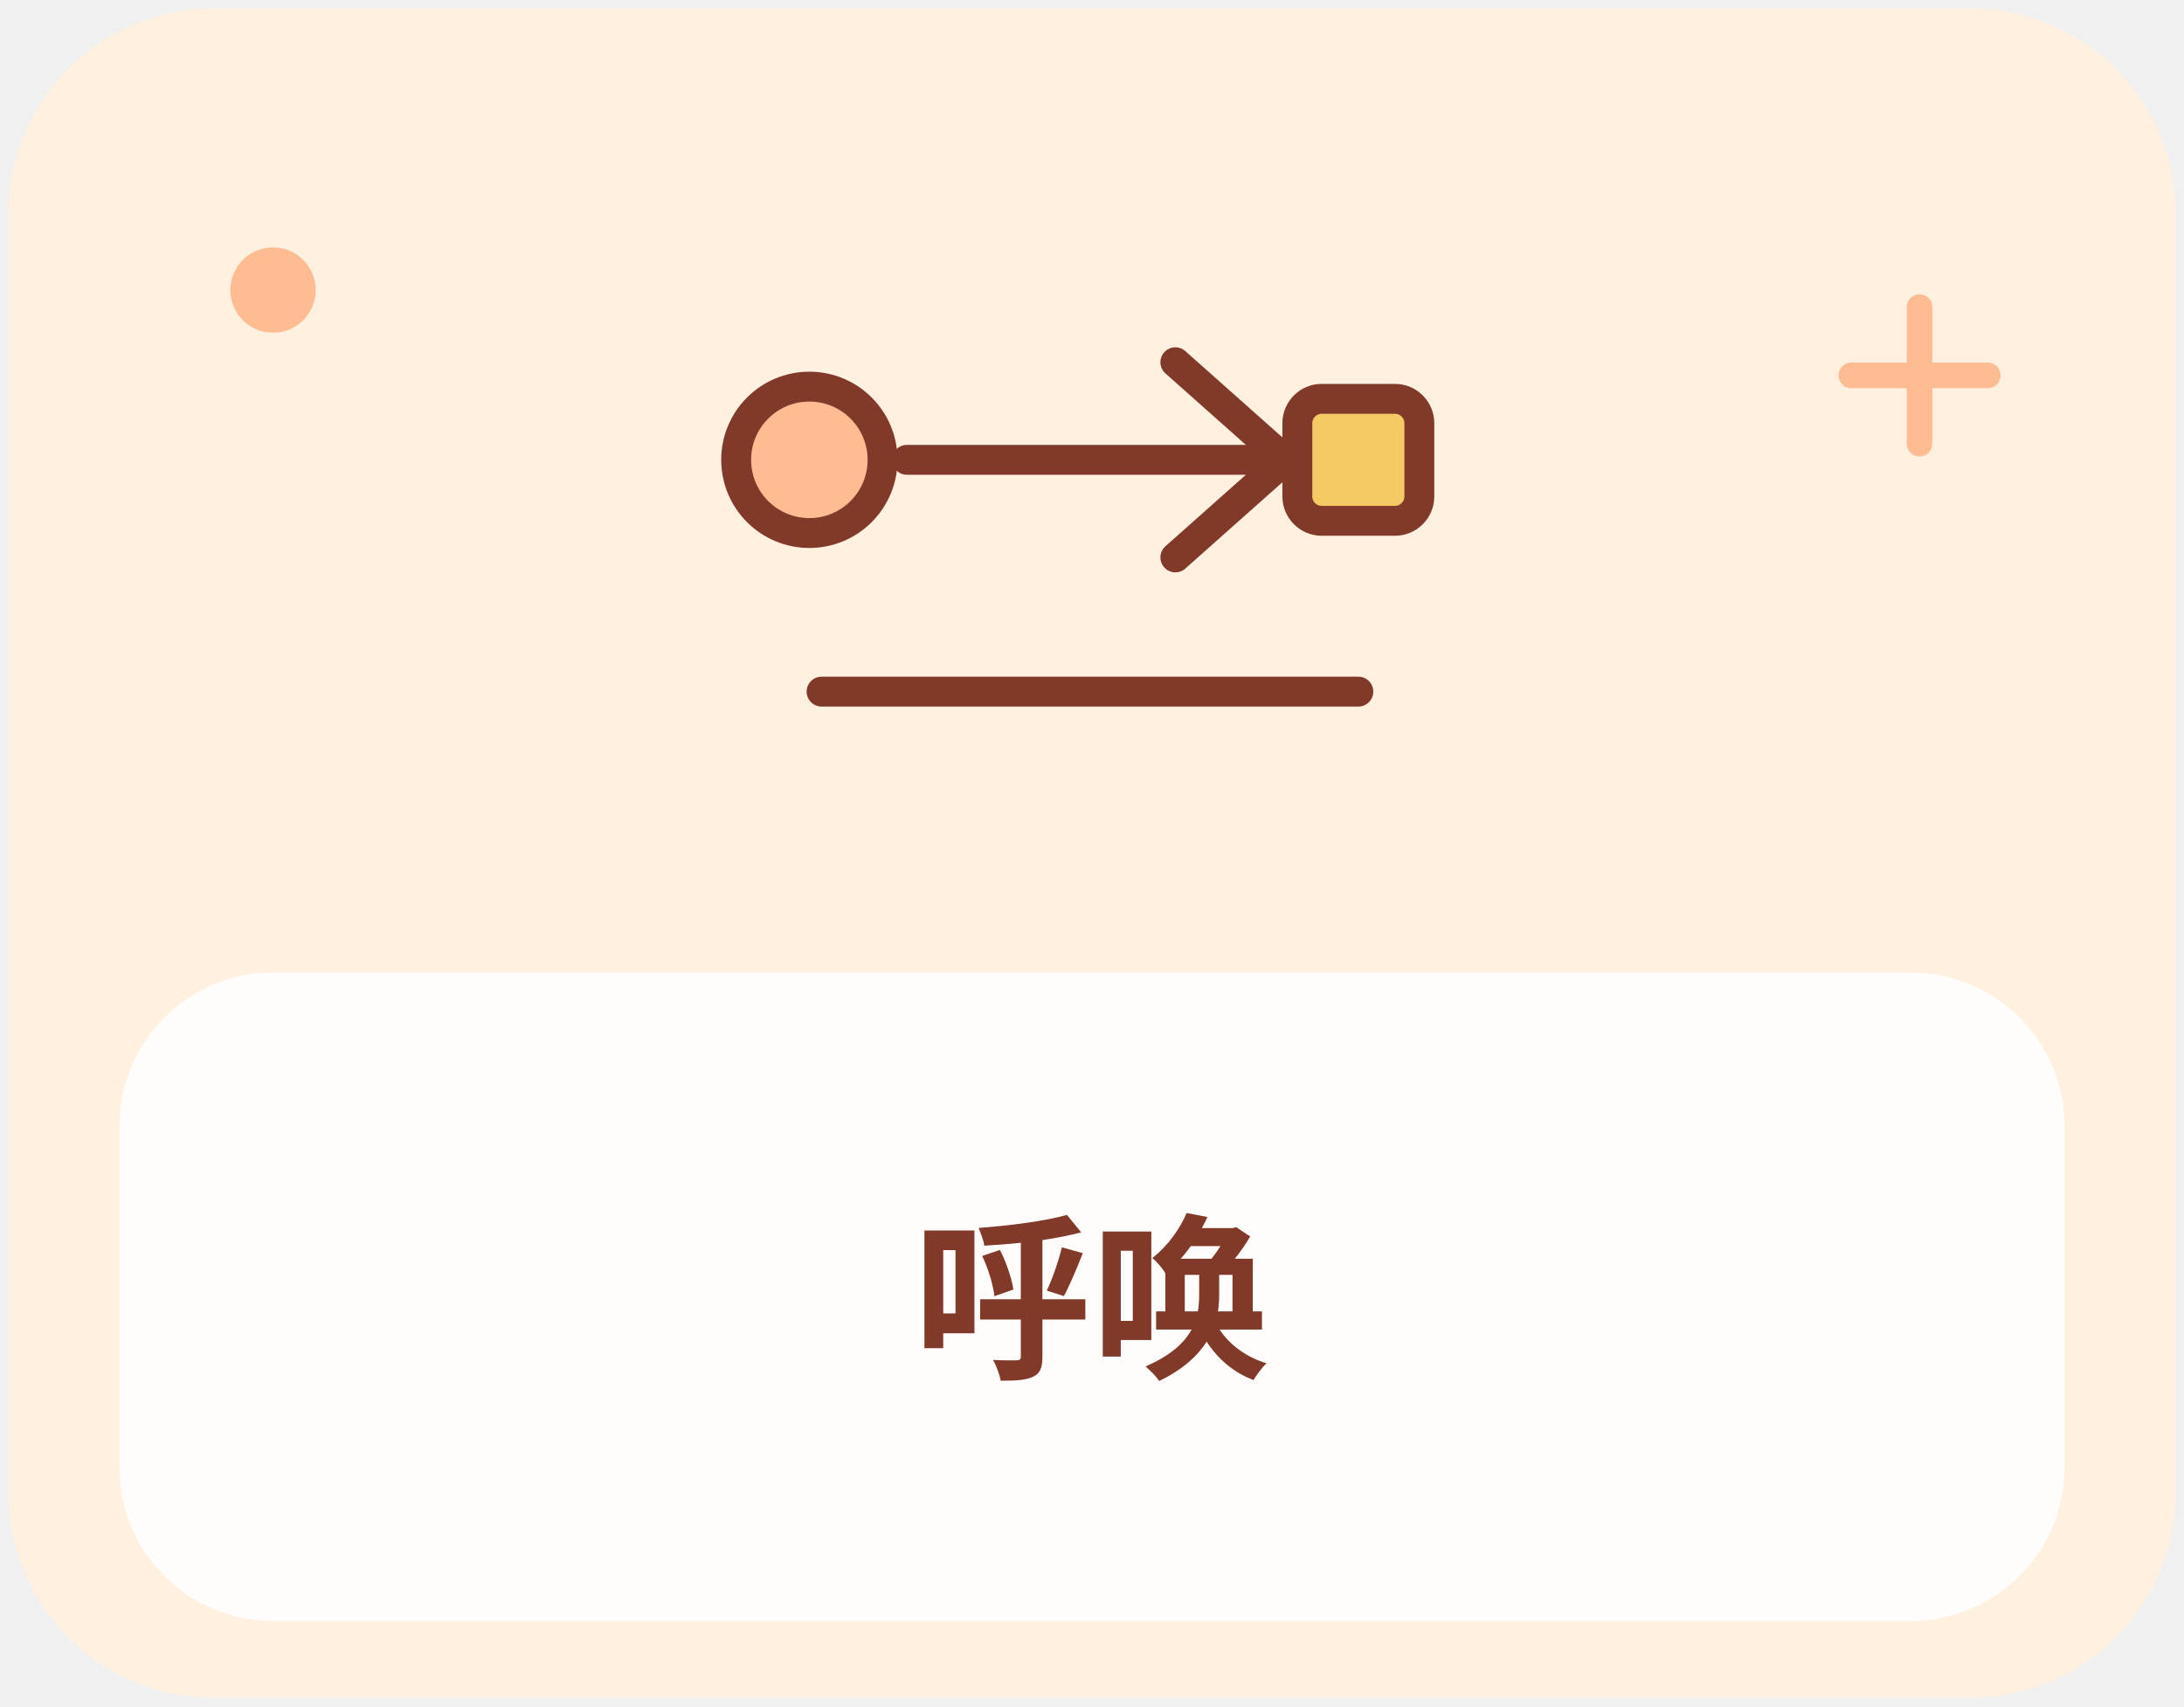
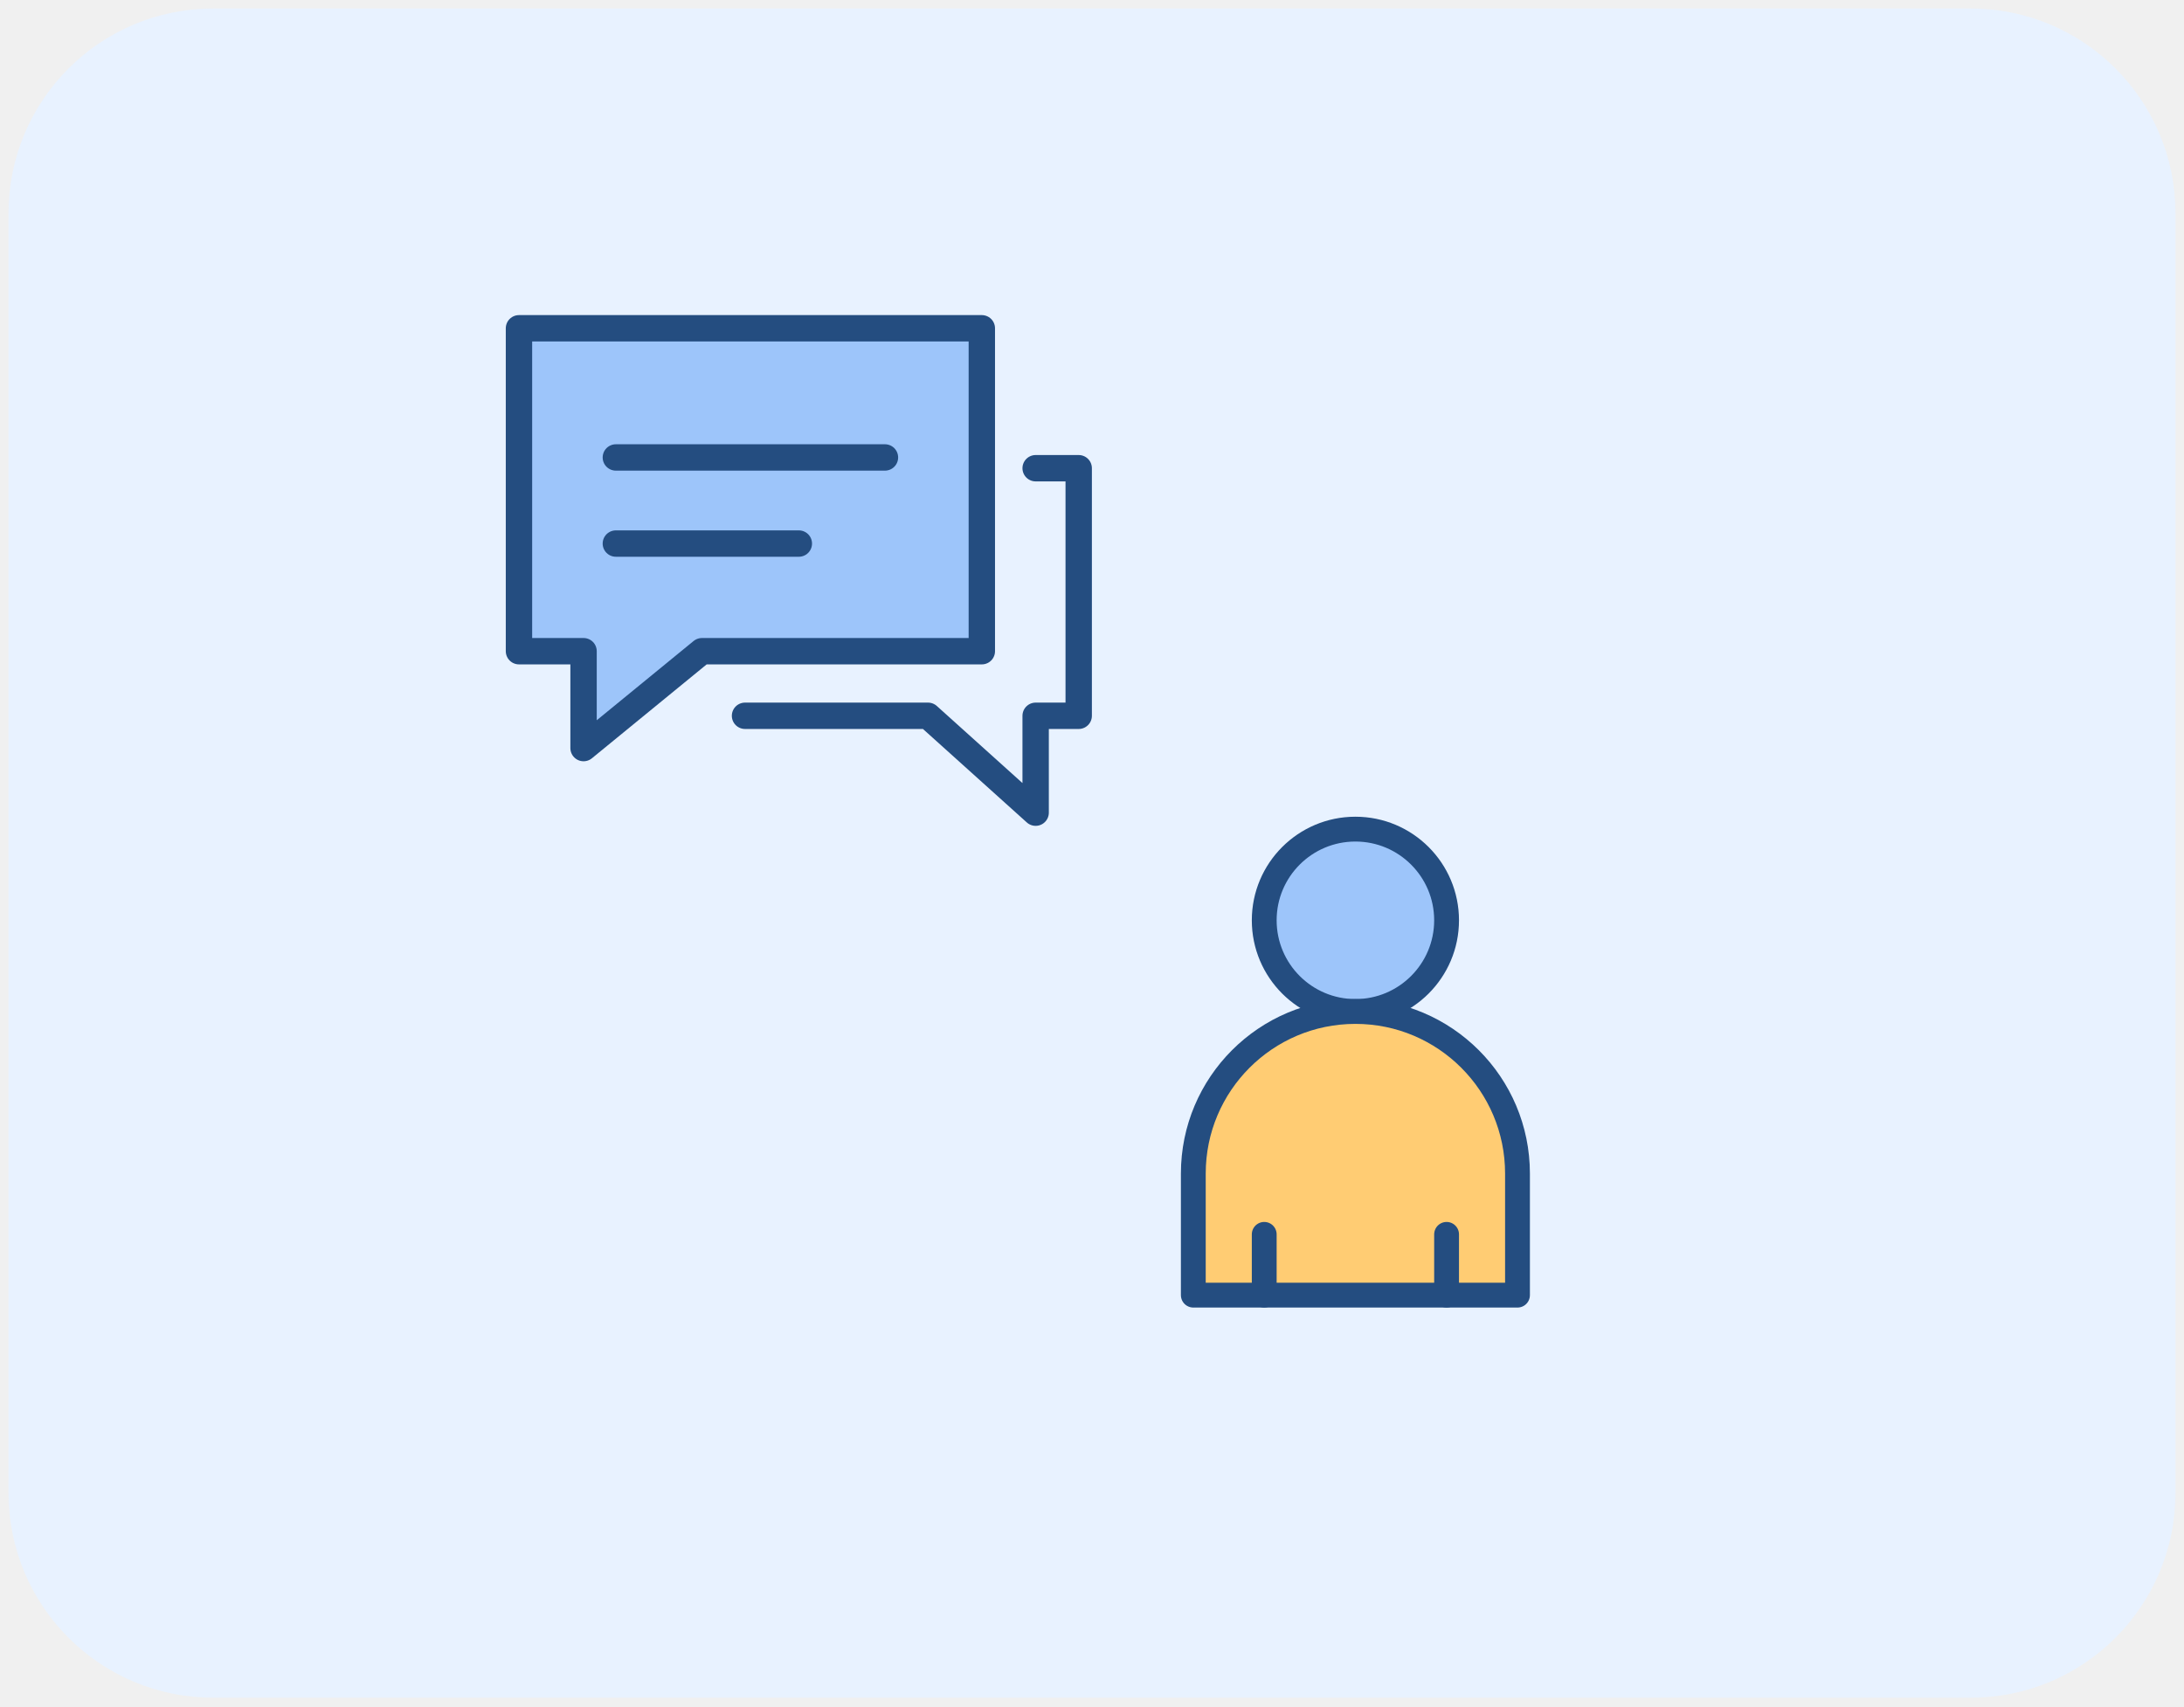
- <svg xmlns="http://www.w3.org/2000/svg" width="256" height="200" viewBox="0 0 256 200" font-family="system-ui,Noto Sans CJK SC,Microsoft YaHei,sans-serif" role="img">
-   <rect x="1" y="1" width="254" height="198" rx="24" fill="#fff0e0" />
-   <circle cx="32" cy="34" r="5" fill="#ffbb92" />
-   <path d="M225 36v16m-8-8h16" stroke="#ffbb92" stroke-width="3" stroke-linecap="round" />
-   <g transform="translate(82 11) scale(1.43)" stroke="#813a29" stroke-width="2.45" stroke-linecap="round" stroke-linejoin="round" fill="none">
-     <ellipse cx="9" cy="30" rx="6" ry="6" fill="#ffbb92" />
-     <path d="M17 30h31m-9-8 9 8-9 8" fill="none" />
-     <rect x="49" y="25" width="10" height="10" rx="2" fill="#f5ca64" />
-     <path d="M10 49h44" fill="none" />
+ <svg xmlns="http://www.w3.org/2000/svg" width="256" height="200" viewBox="0 0 256 200" font-family="system-ui,sans-serif" role="img">
+   <rect x="1" y="1" width="254" height="198" rx="24" fill="#e8f2ff" />
+   <g transform="translate(52 20) scale(2.375)" stroke="#244d80" stroke-width="2.45" stroke-linecap="round" stroke-linejoin="round" fill="none">
+     <g transform="translate(0 3) scale(0.53125)">
+       <path d="M7 9h43v30H24L13 48v-9H7z" fill="#9dc5fa" />
+       <path d="M28 45h17l10 9v-9h4V22h-4" fill="none" />
+       <path d="M16 21h25m-25 8h17" fill="none" />
+     </g>
+     <g transform="translate(29 28) scale(0.5)">
+       <ellipse cx="32" cy="18" rx="9" ry="9" fill="#9dc5fa" />
+       <path d="M16 55V43a16 16 0 0 1 32 0v12z" fill="#ffcc73" />
+       <path d="M23 49v6m18-6v6" fill="none" />
+     </g>
  </g>
-   <rect x="14" y="114" width="228" height="76" rx="18" fill="#fff" opacity=".87" />
-   <text x="128" y="160" fill="#813a29" font-size="21" font-weight="700" text-anchor="middle">呼唤</text>
</svg>
